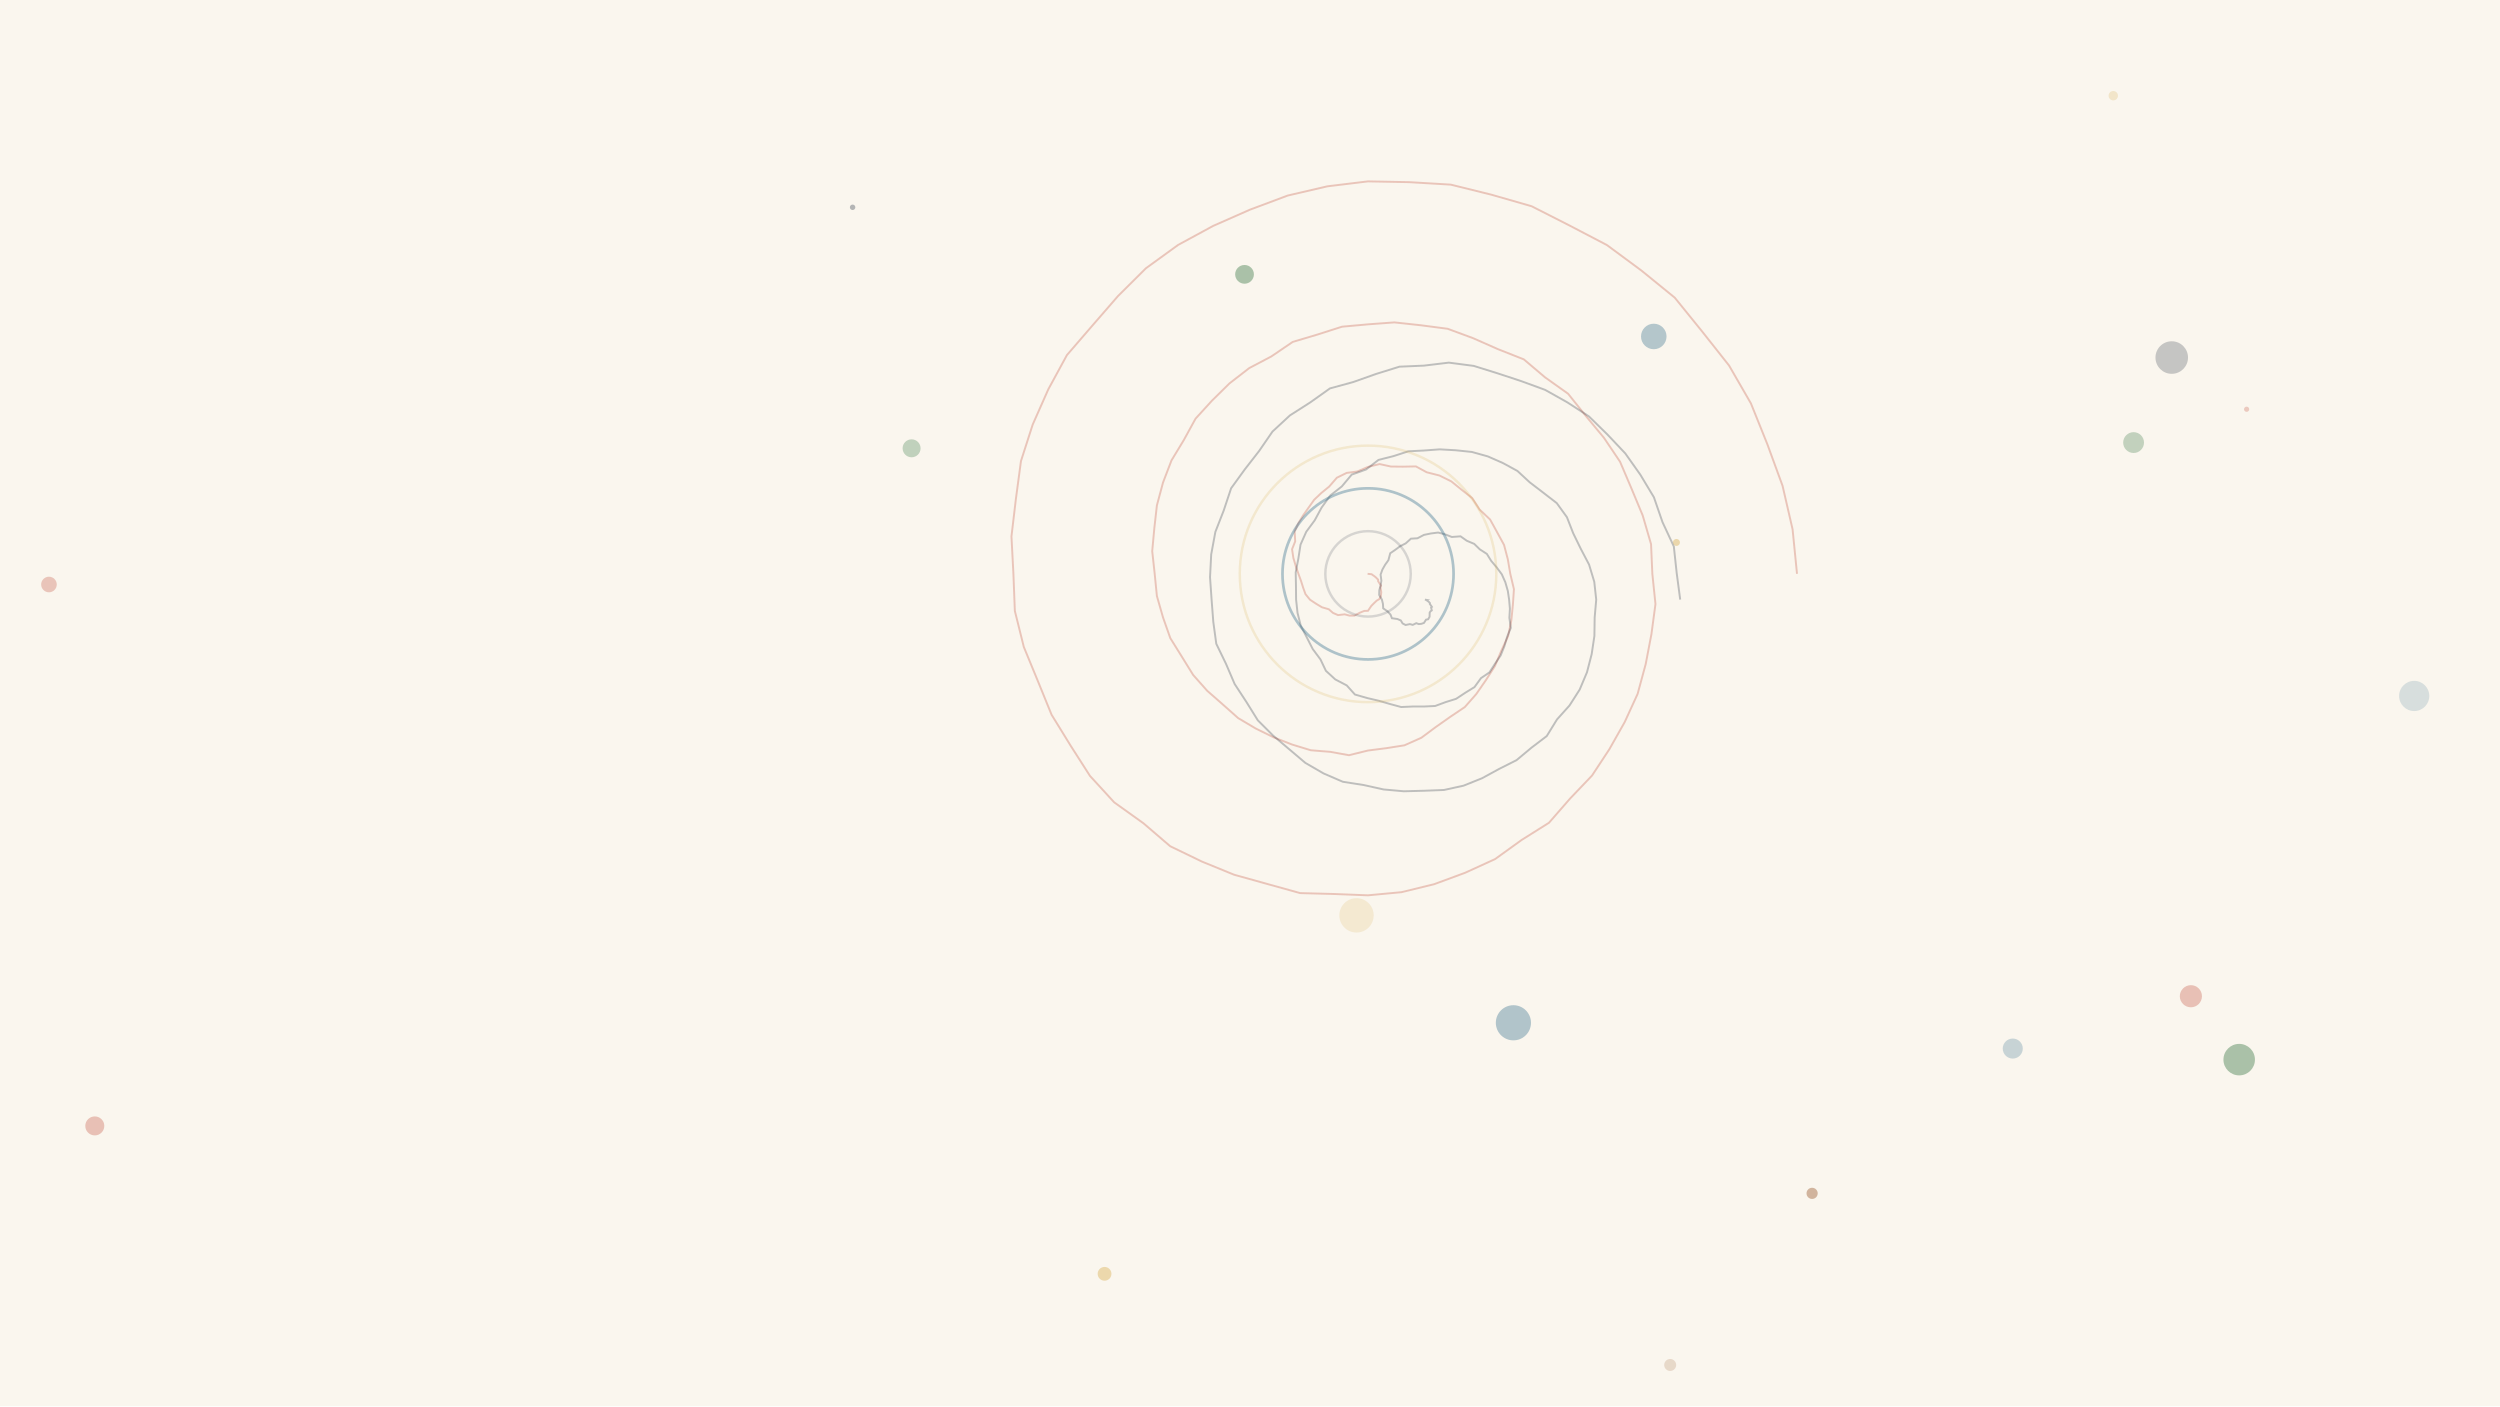
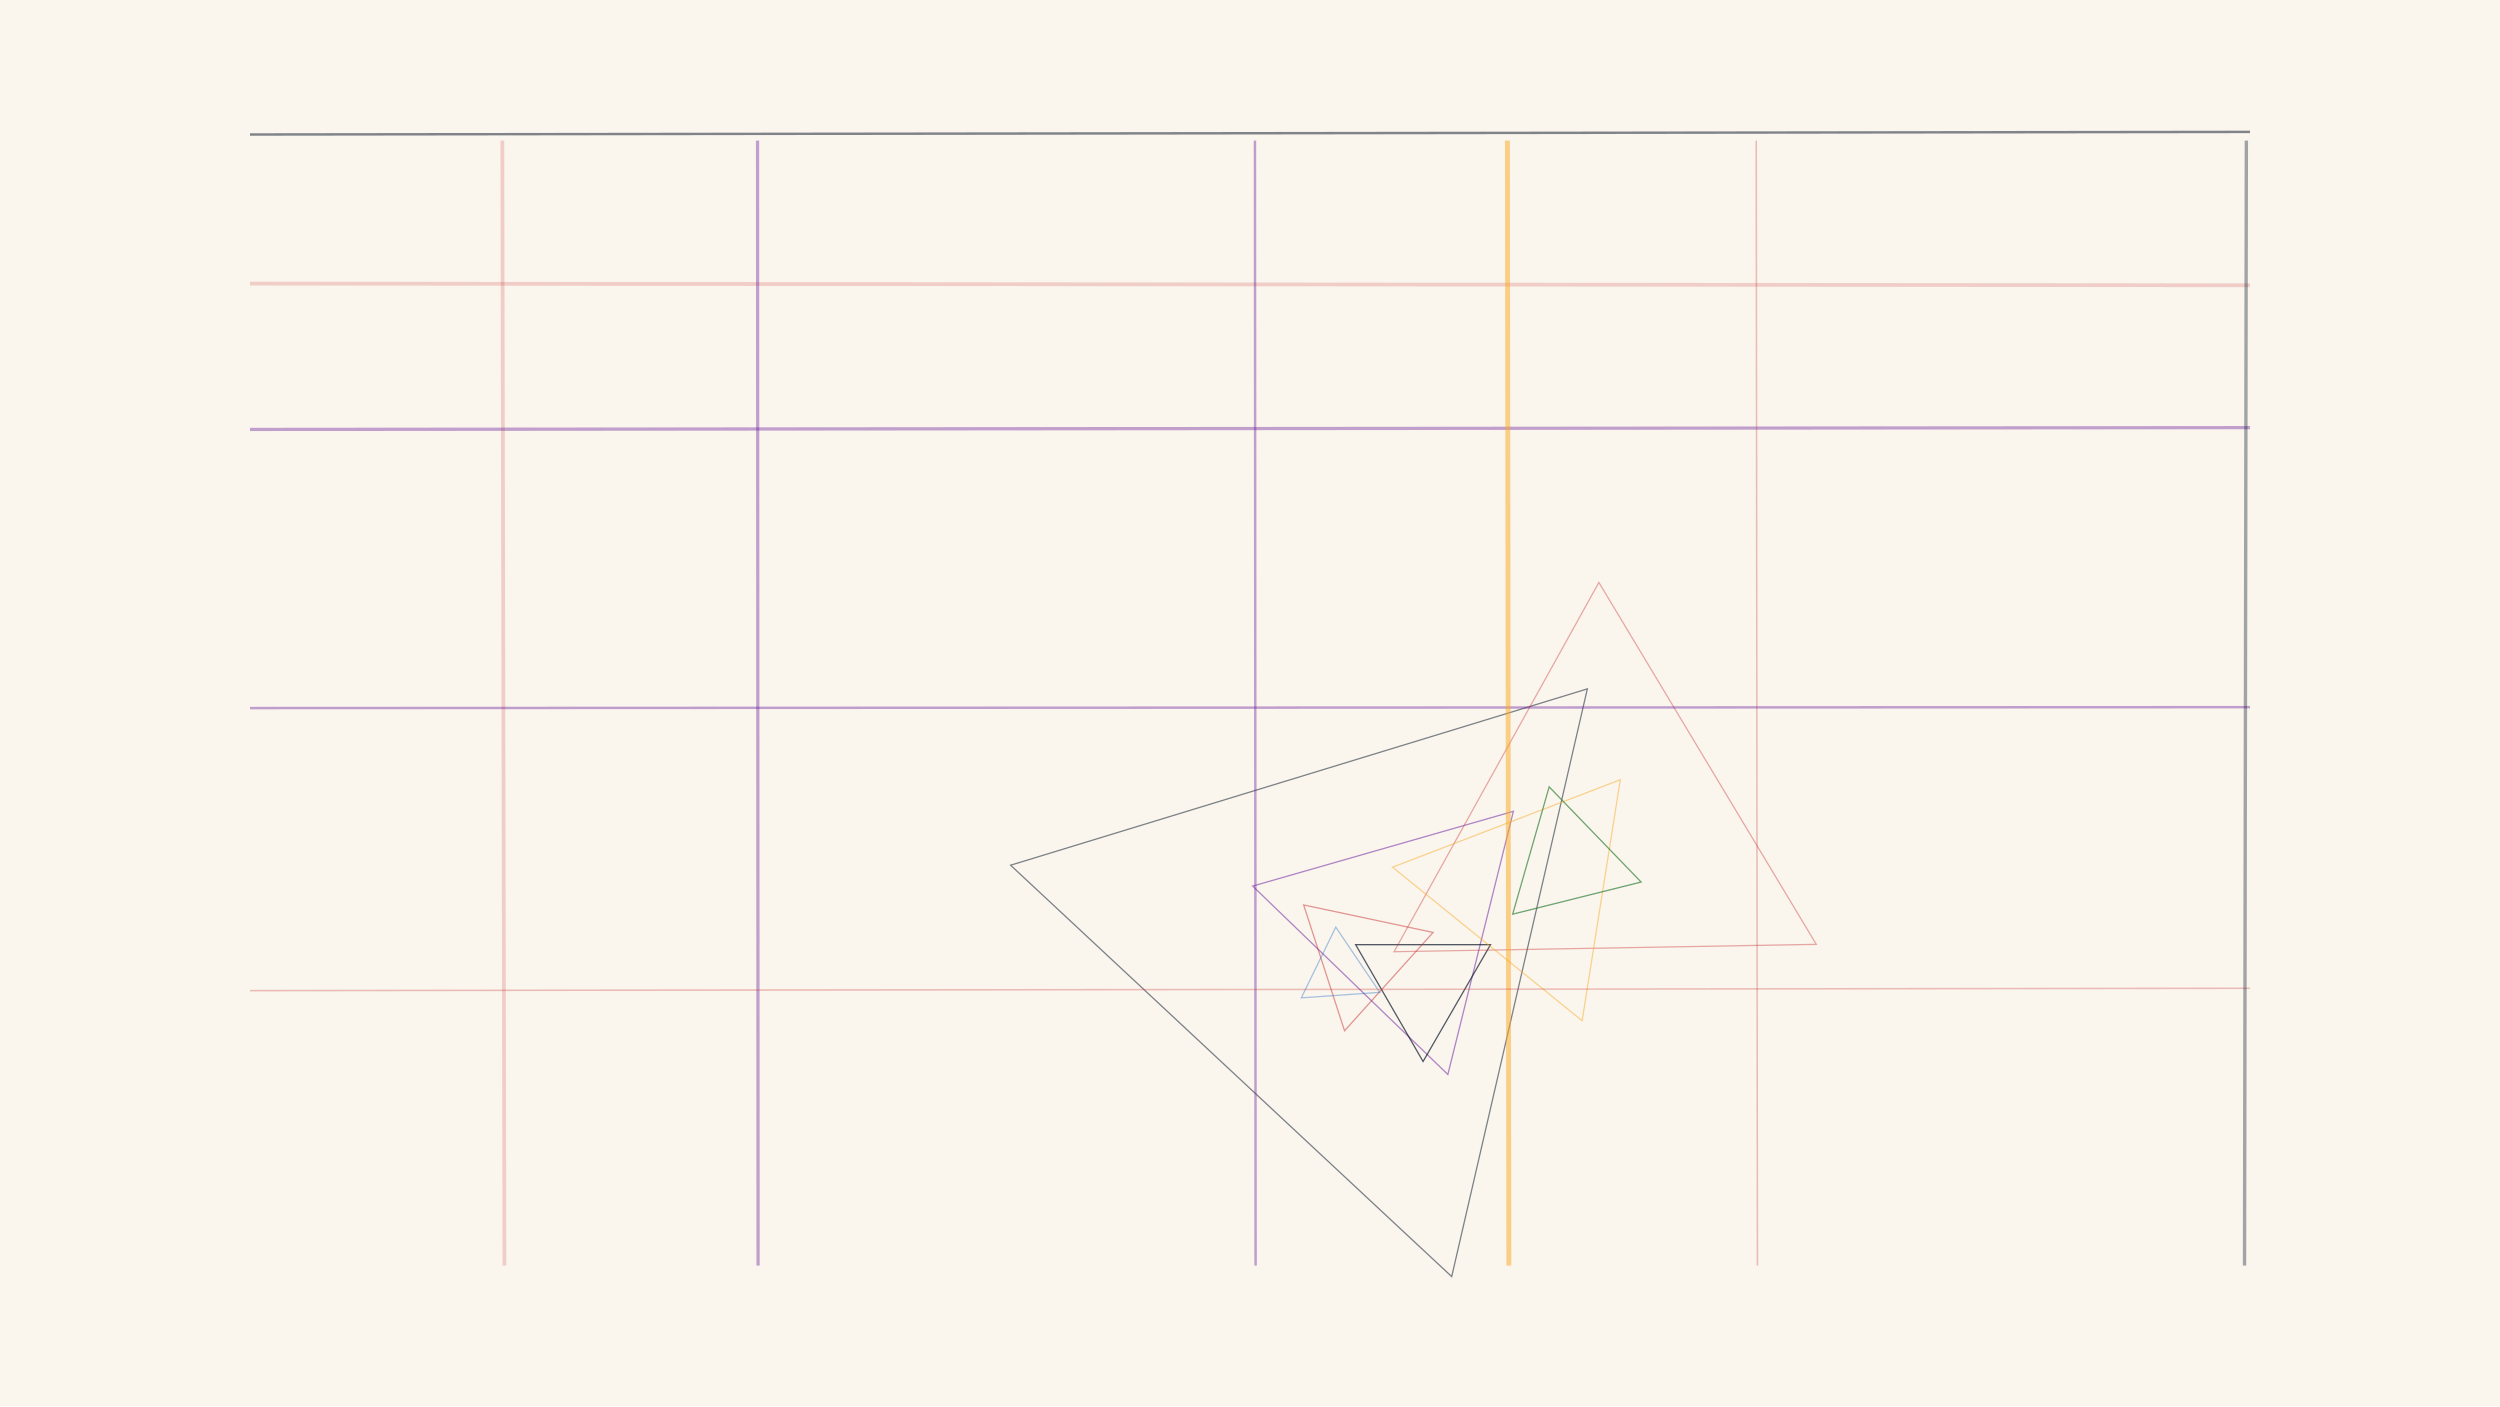
<svg xmlns="http://www.w3.org/2000/svg" viewBox="0 0 1920 1080" width="1920" height="1080">
  <rect width="1920" height="1080" fill="#FAF6EE" />
-   <polyline points="1050.3,440.7 1053.4,441.0 1054.0,441.5 1055.1,442.2 1056.5,443.3 1058.4,445.2 1058.4,446.4 1060.6,449.7 1060.2,451.3 1060.8,454.7 1060.5,457.8 1059.3,460.1 1057.3,461.3 1055.4,463.1 1053.2,465.3 1050.6,469.1 1047.7,469.2 1044.3,470.6 1040.2,472.8 1036.4,472.8 1032.7,471.8 1027.6,472.4 1023.7,470.7 1020.5,467.9 1015.3,466.4 1010.8,463.7 1006.1,460.6 1002.6,456.3 1000.8,451.3 999.2,446.2 997.2,440.7 995.2,434.9 993.3,428.5 992.3,421.8 994.7,415.8 994.3,408.2 997.1,401.9 1000.8,395.8 1004.9,390.0 1009.3,383.8 1014.8,378.6 1020.8,373.7 1026.7,366.9 1034.2,363.2 1042.4,362.1 1050.6,358.6 1059.5,356.4 1068.2,358.3 1077.4,358.4 1087.4,358.2 1095.7,362.7 1105.5,365.2 1114.6,369.7 1122.5,376.1 1130.7,382.6 1136.3,391.3 1144.4,399.0 1149.7,408.6 1155.1,418.5 1158.0,429.5 1159.9,440.7 1162.7,452.5 1161.9,464.4 1160.7,476.5 1158.2,488.6 1153.0,499.8 1148.1,511.5 1141.2,522.3 1133.8,533.0 1125.0,543.0 1114.0,550.4 1102.9,558.2 1091.6,566.6 1078.6,572.4 1064.7,574.6 1050.6,576.4 1036.0,580.0 1021.6,577.4 1006.7,576.2 992.3,571.8 978.2,566.3 964.4,559.5 950.9,551.5 939.2,541.1 927.1,530.5 916.3,518.3 907.7,504.4 898.8,490.1 893.2,474.2 888.5,457.8 886.8,440.7 884.9,423.3 886.5,405.9 888.5,388.1 893.2,370.6 899.7,353.6 909.2,337.9 918.2,321.5 930.8,307.7 944.3,294.4 959.4,282.7 976.3,273.8 992.8,262.6 1011.6,257.0 1030.7,250.9 1050.6,249.1 1070.9,247.6 1091.2,249.8 1111.8,252.5 1131.3,259.7 1150.3,268.1 1170.3,276.0 1186.6,289.8 1204.3,302.4 1217.8,319.3 1231.8,336.2 1244.2,354.6 1252.9,375.0 1261.6,395.9 1268.0,417.9 1269.0,440.7 1271.4,463.9 1268.3,487.0 1263.9,510.0 1257.7,532.9 1247.8,554.5 1236.0,575.4 1222.7,595.6 1205.9,613.2 1189.6,631.9 1168.6,645.1 1148.2,659.8 1125.2,670.3 1101.3,679.1 1076.3,685.2 1050.6,687.6 1024.8,686.6 998.5,685.9 973.3,678.9 947.8,671.8 923.1,661.7 898.7,649.9 878.2,632.3 855.7,616.2 837.1,595.9 822.2,572.6 807.6,548.9 797.1,523.1 786.3,496.9 779.4,469.2 778.3,440.7 776.8,412.0 780.2,383.2 784.1,354.1 793.1,326.1 805.1,299.0 819.4,272.7 838.9,250.1 858.6,227.4 880.1,206.0 904.8,188.1 931.7,173.5 959.8,161.1 988.9,150.2 1019.4,143.1 1050.6,139.3 1082.3,139.9 1114.2,141.8 1145.3,149.5 1176.3,158.4 1205.2,173.1 1234.1,188.2 1260.5,207.7 1286.2,228.6 1307.1,254.4 1327.9,280.7 1344.7,309.8 1357.3,341.1 1369.0,373.1 1376.7,406.5 1380.1,440.7" fill="none" stroke="#B7311A" stroke-width="1.5" opacity="0.25" />
-   <polyline points="1094.3,460.5 1096.0,460.8 1095.6,461.0 1096.1,461.3 1097.3,462.2 1098.2,463.2 1098.1,463.8 1099.7,466.1 1099.1,466.6 1099.6,468.8 1098.7,469.4 1098.0,470.4 1097.9,473.7 1096.8,475.6 1095.2,475.9 1093.6,478.4 1091.6,479.1 1089.6,479.3 1087.7,478.6 1085.0,479.9 1082.8,479.3 1079.5,480.0 1077.2,478.8 1075.8,476.5 1073.2,475.4 1069.0,474.8 1067.9,472.0 1065.7,469.6 1062.3,467.2 1062.1,463.8 1061.3,460.5 1059.2,456.9 1059.3,453.3 1060.3,449.7 1060.9,446.0 1060.3,441.3 1061.7,437.4 1063.8,433.7 1066.3,430.2 1067.7,424.9 1071.5,422.3 1075.3,419.5 1079.6,417.3 1083.6,413.7 1088.6,413.4 1093.6,410.8 1098.9,409.7 1104.5,409.0 1109.9,410.4 1115.0,412.4 1121.7,411.9 1126.5,415.3 1132.2,417.7 1136.5,421.9 1141.9,425.4 1145.2,430.7 1149.4,435.7 1153.4,441.1 1156.1,447.2 1158.0,453.8 1159.0,460.5 1159.6,467.5 1159.2,474.5 1160.3,482.2 1157.5,489.0 1155.4,496.2 1152.5,503.4 1148.2,509.7 1143.9,516.4 1137.4,520.8 1132.4,527.7 1125.4,532.0 1118.3,536.7 1110.3,539.2 1102.2,542.2 1093.6,542.6 1085.0,542.6 1076.1,543.0 1067.6,540.7 1059.0,538.2 1050.0,536.1 1040.6,533.4 1034.3,526.4 1025.5,521.8 1018.3,515.2 1014.1,506.4 1008.2,498.5 1003.7,489.7 999.0,480.6 996.5,470.7 995.4,460.5 995.3,450.2 995.1,439.6 997.1,429.2 998.8,418.3 1003.2,408.4 1009.7,399.6 1015.0,389.8 1021.6,380.6 1030.5,373.6 1038.1,364.5 1049.1,360.6 1058.7,353.2 1070.2,350.3 1081.6,346.6 1093.6,346.0 1105.7,345.1 1118.0,345.8 1130.4,347.1 1142.6,350.5 1154.2,355.6 1165.4,361.7 1174.8,370.4 1185.0,378.2 1195.6,386.4 1203.4,397.2 1208.2,409.5 1214.0,421.4 1220.4,433.6 1224.4,446.8 1225.9,460.5 1224.7,474.3 1224.5,488.4 1222.4,502.4 1218.8,516.3 1213.2,529.6 1205.4,541.8 1195.8,552.5 1187.9,565.3 1176.2,574.2 1164.7,583.8 1151.4,590.5 1138.2,597.7 1124.0,603.4 1109.0,606.7 1093.6,607.3 1078.1,607.7 1062.6,606.3 1047.3,602.9 1031.3,600.4 1016.5,594.0 1002.5,585.9 990.1,575.4 977.7,564.9 966.0,553.2 957.3,539.2 948.2,525.3 941.6,509.9 934.1,494.4 931.8,477.5 930.5,460.5 929.3,443.3 930.2,425.8 933.4,408.5 939.8,392.1 945.5,375.0 956.0,360.5 966.9,346.5 977.3,331.4 990.7,319.0 1006.2,309.1 1021.4,298.3 1039.3,293.4 1056.8,287.2 1074.8,281.6 1093.6,280.8 1112.7,278.5 1131.8,281.0 1150.1,286.7 1168.3,292.7 1186.6,299.4 1203.7,309.0 1220.3,319.8 1234.5,333.7 1248.2,348.2 1259.8,364.6 1270.2,381.9 1276.8,401.0 1285.5,419.7 1287.7,440.1 1290.4,460.5" fill="none" stroke="#0A1628" stroke-width="1.5" opacity="0.25" />
-   <circle cx="1050.649" cy="440.741" r="98.5" fill="none" fill-opacity="0.00" stroke="#D4A843" stroke-width="1.9" opacity="0.19" />
-   <circle cx="1050.649" cy="440.741" r="65.7" fill="none" fill-opacity="0.00" stroke="#1B5E80" stroke-width="2.1" opacity="0.34" />
-   <circle cx="1050.649" cy="440.741" r="32.8" fill="none" fill-opacity="0.00" stroke="#0A1628" stroke-width="1.9" opacity="0.15" />
-   <circle cx="1162.3" cy="785.5" r="13.5" fill="#1B5E80" opacity="0.33" />
-   <circle cx="1287.5" cy="416.6" r="2.7" fill="#D4A843" opacity="0.39" />
-   <circle cx="700.1" cy="344.3" r="6.9" fill="#2B7038" opacity="0.28" />
-   <circle cx="1667.9" cy="274.6" r="12.5" fill="#0A1628" opacity="0.22" />
-   <circle cx="955.8" cy="210.7" r="7.2" fill="#2B7038" opacity="0.39" />
-   <circle cx="1623.0" cy="73.5" r="3.6" fill="#D4A843" opacity="0.22" />
-   <circle cx="1638.6" cy="339.9" r="8.0" fill="#2B7038" opacity="0.27" />
-   <circle cx="1719.7" cy="813.8" r="12.1" fill="#2B7038" opacity="0.39" />
-   <circle cx="1682.6" cy="765.1" r="8.5" fill="#B7311A" opacity="0.27" />
-   <circle cx="1854.1" cy="534.5" r="11.6" fill="#1B5E80" opacity="0.16" />
-   <circle cx="1391.7" cy="916.5" r="4.3" fill="#8B4513" opacity="0.37" />
-   <circle cx="1270.1" cy="258.4" r="9.8" fill="#1B5E80" opacity="0.32" />
-   <circle cx="1545.8" cy="805.3" r="7.7" fill="#1B5E80" opacity="0.23" />
-   <circle cx="848.3" cy="978.3" r="5.3" fill="#D4A843" opacity="0.38" />
-   <circle cx="72.8" cy="864.7" r="7.3" fill="#B7311A" opacity="0.27" />
-   <circle cx="1041.8" cy="703.0" r="13.2" fill="#D4A843" opacity="0.17" />
-   <circle cx="654.8" cy="159.2" r="2.1" fill="#0A1628" opacity="0.29" />
-   <circle cx="1725.4" cy="314.3" r="2.0" fill="#B7311A" opacity="0.23" />
-   <circle cx="37.6" cy="448.9" r="6.0" fill="#B7311A" opacity="0.25" />
-   <circle cx="1282.7" cy="1048.3" r="4.6" fill="#8B4513" opacity="0.17" />
+   <polygon points="1036.7,457.2 1268.3,858.4 805.1,858.4" fill="none" stroke="#0A1628" stroke-width="1" opacity="0.52" transform="rotate(163 1036.704 724.66)" />
+   <polygon points="1078.7,589.3 1182.9,769.7 974.6,769.7" fill="none" stroke="#6A1B9A" stroke-width="1" opacity="0.52" transform="rotate(164 1078.744 709.5818)" />
+   <polygon points="1092.9,695.6 1144.7,785.3 1041.1,785.3" fill="none" stroke="#0A1628" stroke-width="1" opacity="0.70" transform="rotate(300 1092.926 755.3918)" />
+   <polygon points="1044.8,675.6 1095.6,763.6 994.0,763.6" fill="none" stroke="#C62828" stroke-width="1" opacity="0.47" transform="rotate(72 1044.811 734.2625)" />
+   <polygon points="1028.3,712.0 1058.5,764.3 998.1,764.3" fill="none" stroke="#1565C0" stroke-width="1" opacity="0.37" transform="rotate(236 1028.296 746.8483)" />
+   <polygon points="1231.2,447.3 1393.3,728.1 1069.0,728.1" fill="none" stroke="#C62828" stroke-width="1" opacity="0.38" transform="rotate(359 1231.152 634.5359)" />
+   <polygon points="1176.3,574.7 1270.0,737.0 1082.6,737.0" fill="none" stroke="#F9A825" stroke-width="1" opacity="0.48" transform="rotate(159 1176.299 682.9079)" />
+   <polygon points="1203.9,602.6 1254.8,690.6 1153.1,690.6" fill="none" stroke="#2E7D32" stroke-width="1" opacity="0.68" transform="rotate(106 1203.943 661.2667)" />
+   <line x1="192" y1="103.3" x2="1728" y2="101.3" stroke="#0A1628" stroke-width="1.9" opacity="0.51" />
+   <line x1="192" y1="217.8" x2="1728" y2="219.1" stroke="#C62828" stroke-width="2.9" opacity="0.20" />
+   <line x1="385.8" y1="108" x2="387.4" y2="972" stroke="#C62828" stroke-width="2.9" opacity="0.20" />
+   <line x1="192" y1="329.8" x2="1728" y2="328.4" stroke="#6A1B9A" stroke-width="2.5" opacity="0.40" />
+   <line x1="581.8" y1="108" x2="582.2" y2="972" stroke="#6A1B9A" stroke-width="2.5" opacity="0.40" />
+   <line x1="192" y1="543.8" x2="1728" y2="543.1" stroke="#6A1B9A" stroke-width="1.9" opacity="0.41" />
+   <line x1="963.8" y1="108" x2="964.3" y2="972" stroke="#6A1B9A" stroke-width="1.9" opacity="0.41" />
+   <line x1="1157.7" y1="108" x2="1158.8" y2="972" stroke="#F9A825" stroke-width="3.8" opacity="0.52" />
+   <line x1="192" y1="760.8" x2="1728" y2="759.0" stroke="#C62828" stroke-width="1.2" opacity="0.29" />
+   <line x1="1348.8" y1="108" x2="1349.7" y2="972" stroke="#C62828" stroke-width="1.2" opacity="0.29" />
+   <line x1="1725.2" y1="108" x2="1723.8" y2="972" stroke="#0A1628" stroke-width="2.6" opacity="0.37" />
</svg>
